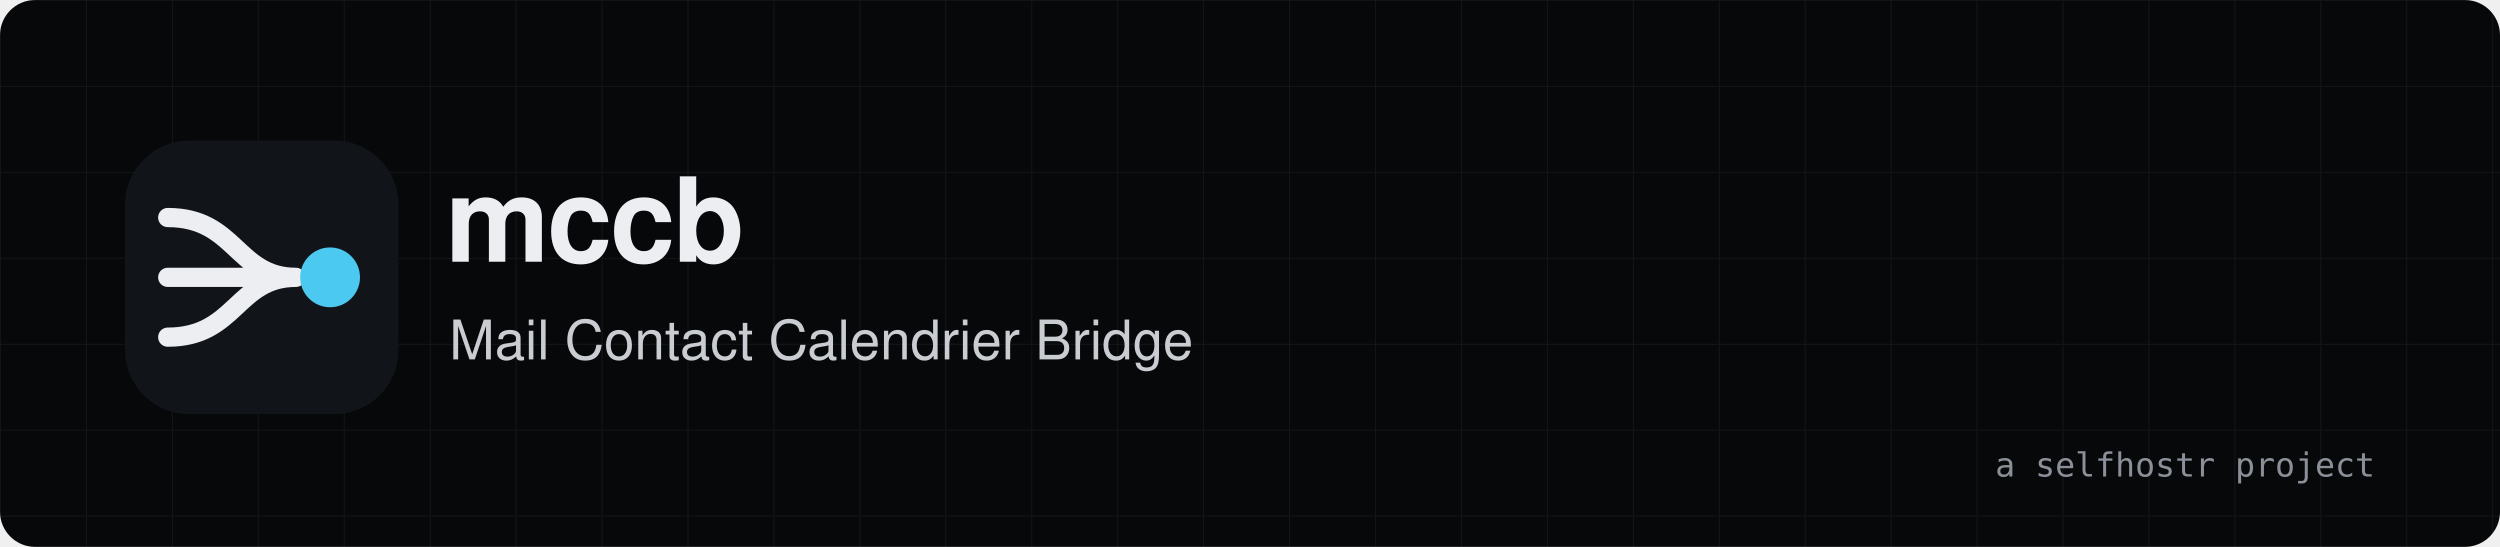
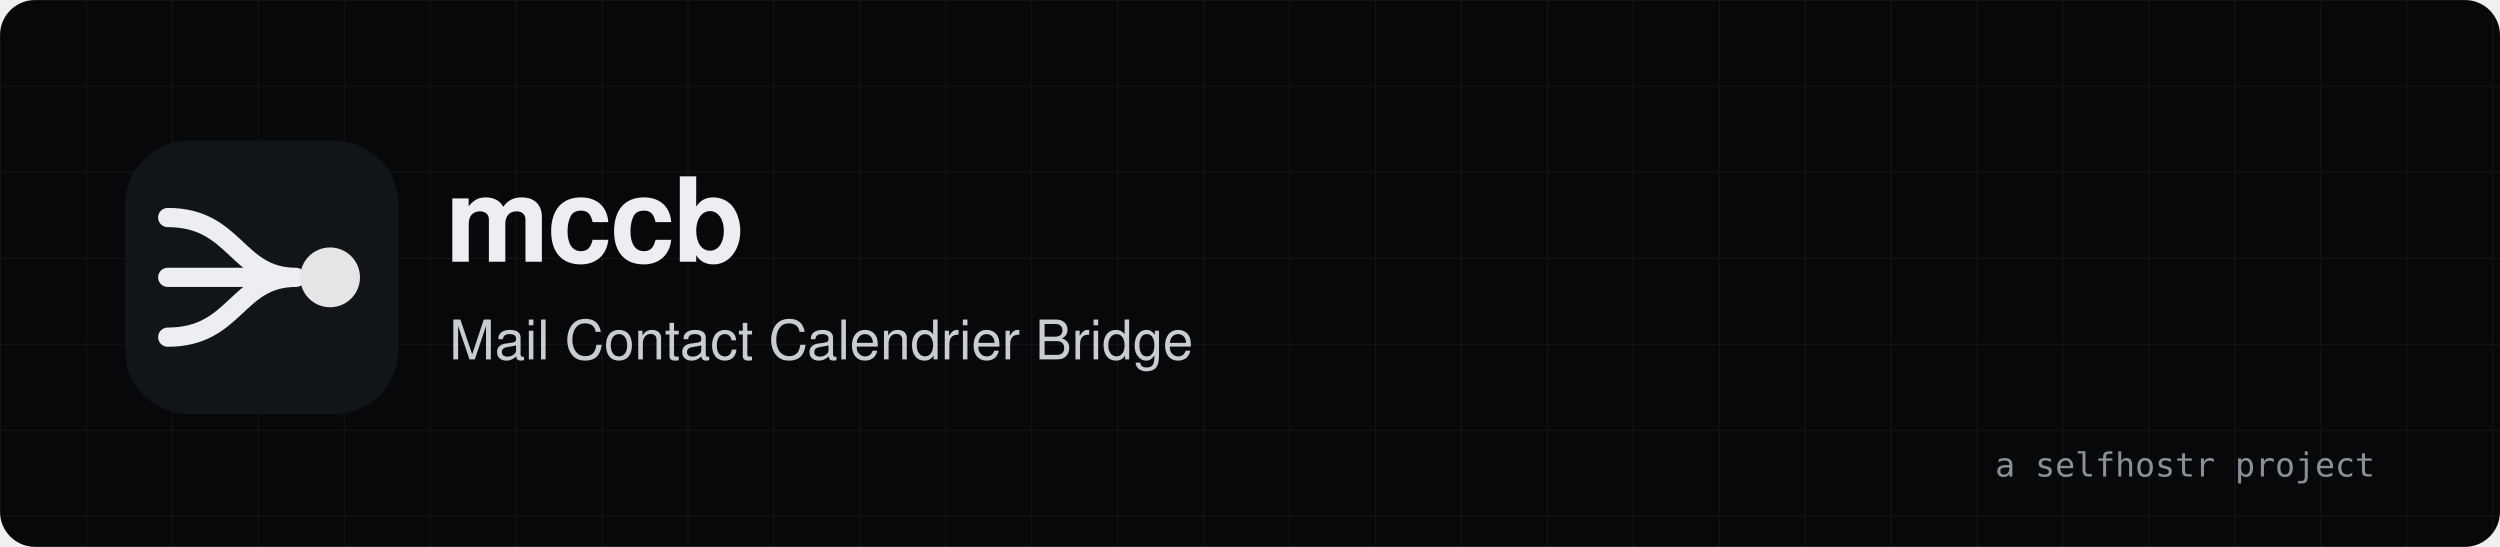
<svg xmlns="http://www.w3.org/2000/svg" viewBox="0 0 1280 280" role="img" aria-label="mccb: Mail Contact Calendrier Bridge. Mail, calendars and contacts, out of Outlook PST files.">
  <defs>
    <pattern id="g" width="44" height="44" patternUnits="userSpaceOnUse">
      <path d="M44 0H0V44" fill="none" stroke="#ffffff" stroke-opacity=".05" />
    </pattern>
  </defs>
  <rect width="1280" height="280" rx="18" fill="#07080a" />
  <rect width="1280" height="280" rx="18" fill="url(#g)" />
  <g transform="translate(64 72) scale(2.1875)">
    <rect width="64" height="64" rx="15" fill="#111419" />
    <path d="M10 18C26 18 26 32 40 32M10 32H40M10 46C26 46 26 32 40 32" fill="none" stroke="#eceef1" stroke-width="4.5" stroke-linecap="round" stroke-linejoin="round" />
-     <circle cx="48" cy="32" r="7" fill="#4cc9f0" />
+     <circle cx="48" cy="32" r="7" fill="#e5e5e5" />
  </g>
  <text x="228" y="134" fill="#eceef1" font-family="-apple-system,BlinkMacSystemFont,'Segoe UI',Helvetica,Arial,sans-serif" font-size="60" font-weight="600" letter-spacing="-1.2">mccb</text>
  <text x="230" y="184" fill="#c9ccd1" font-family="-apple-system,BlinkMacSystemFont,'Segoe UI',Helvetica,Arial,sans-serif" font-size="28">Mail Contact Calendrier Bridge</text>
  <text x="1216" y="244" text-anchor="end" fill="#8b9098" font-family="ui-monospace,SFMono-Regular,Menlo,Consolas,monospace" font-size="17">a selfhostr project</text>
</svg>
